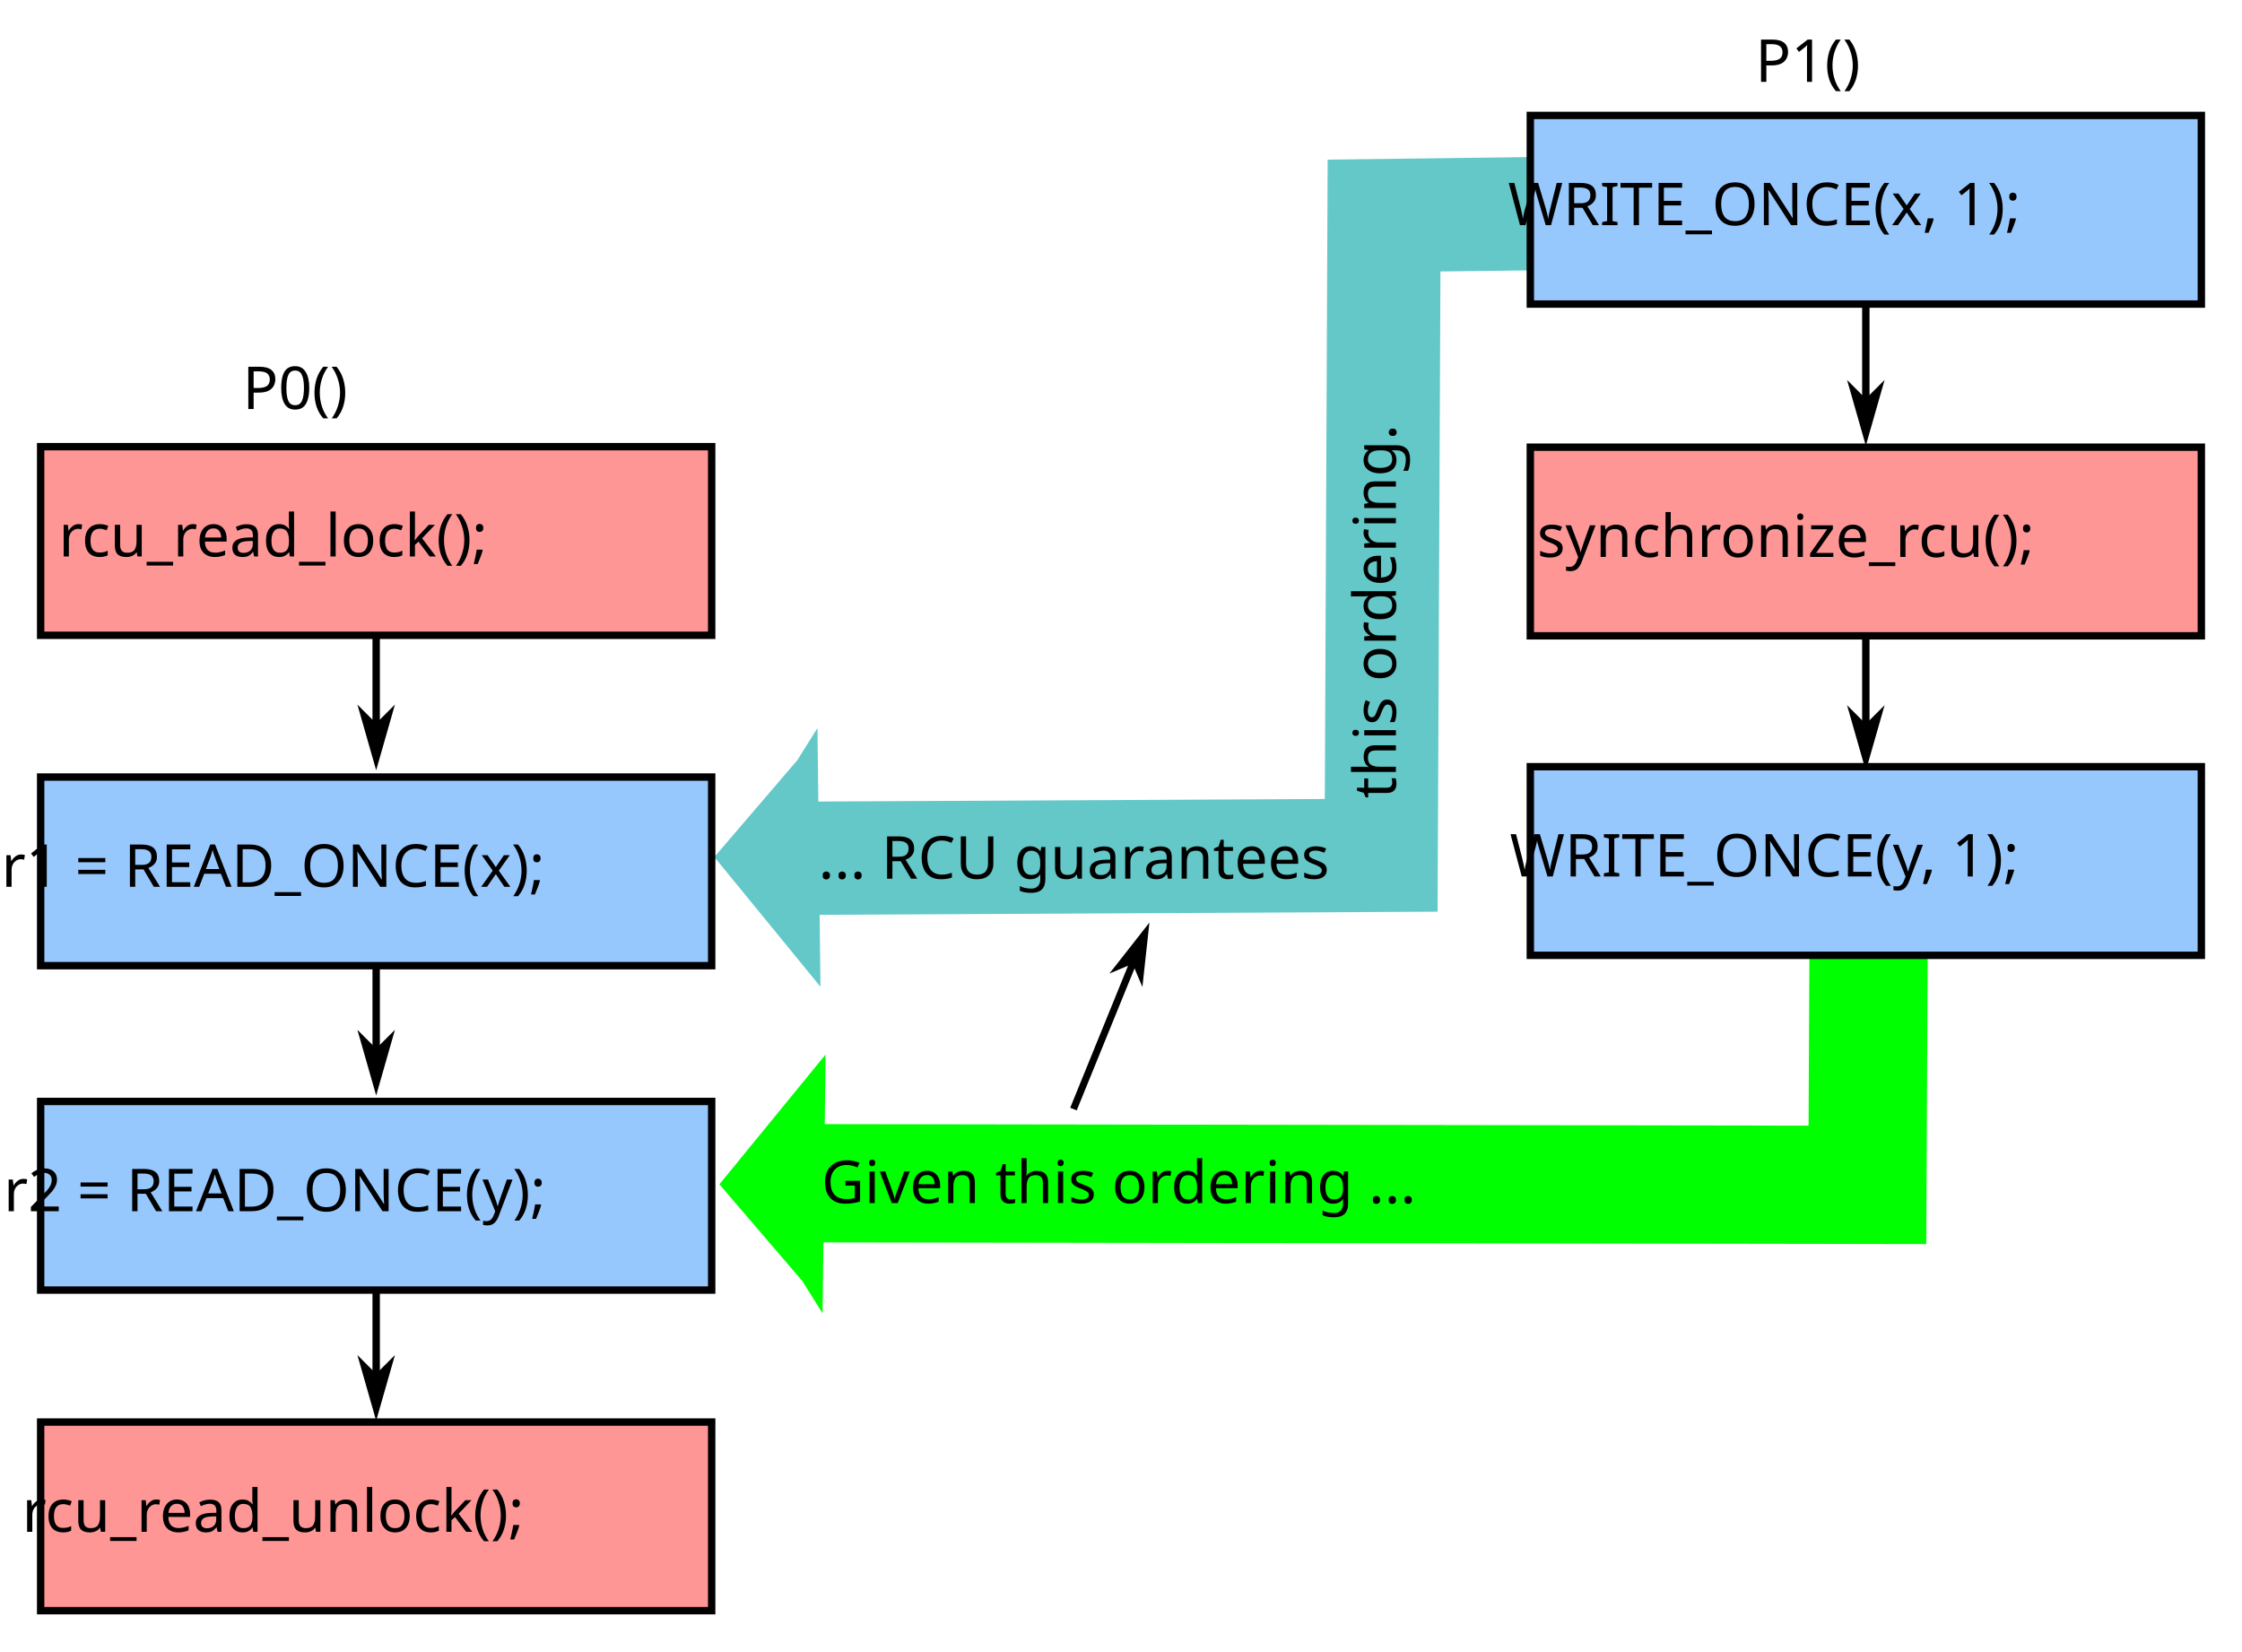
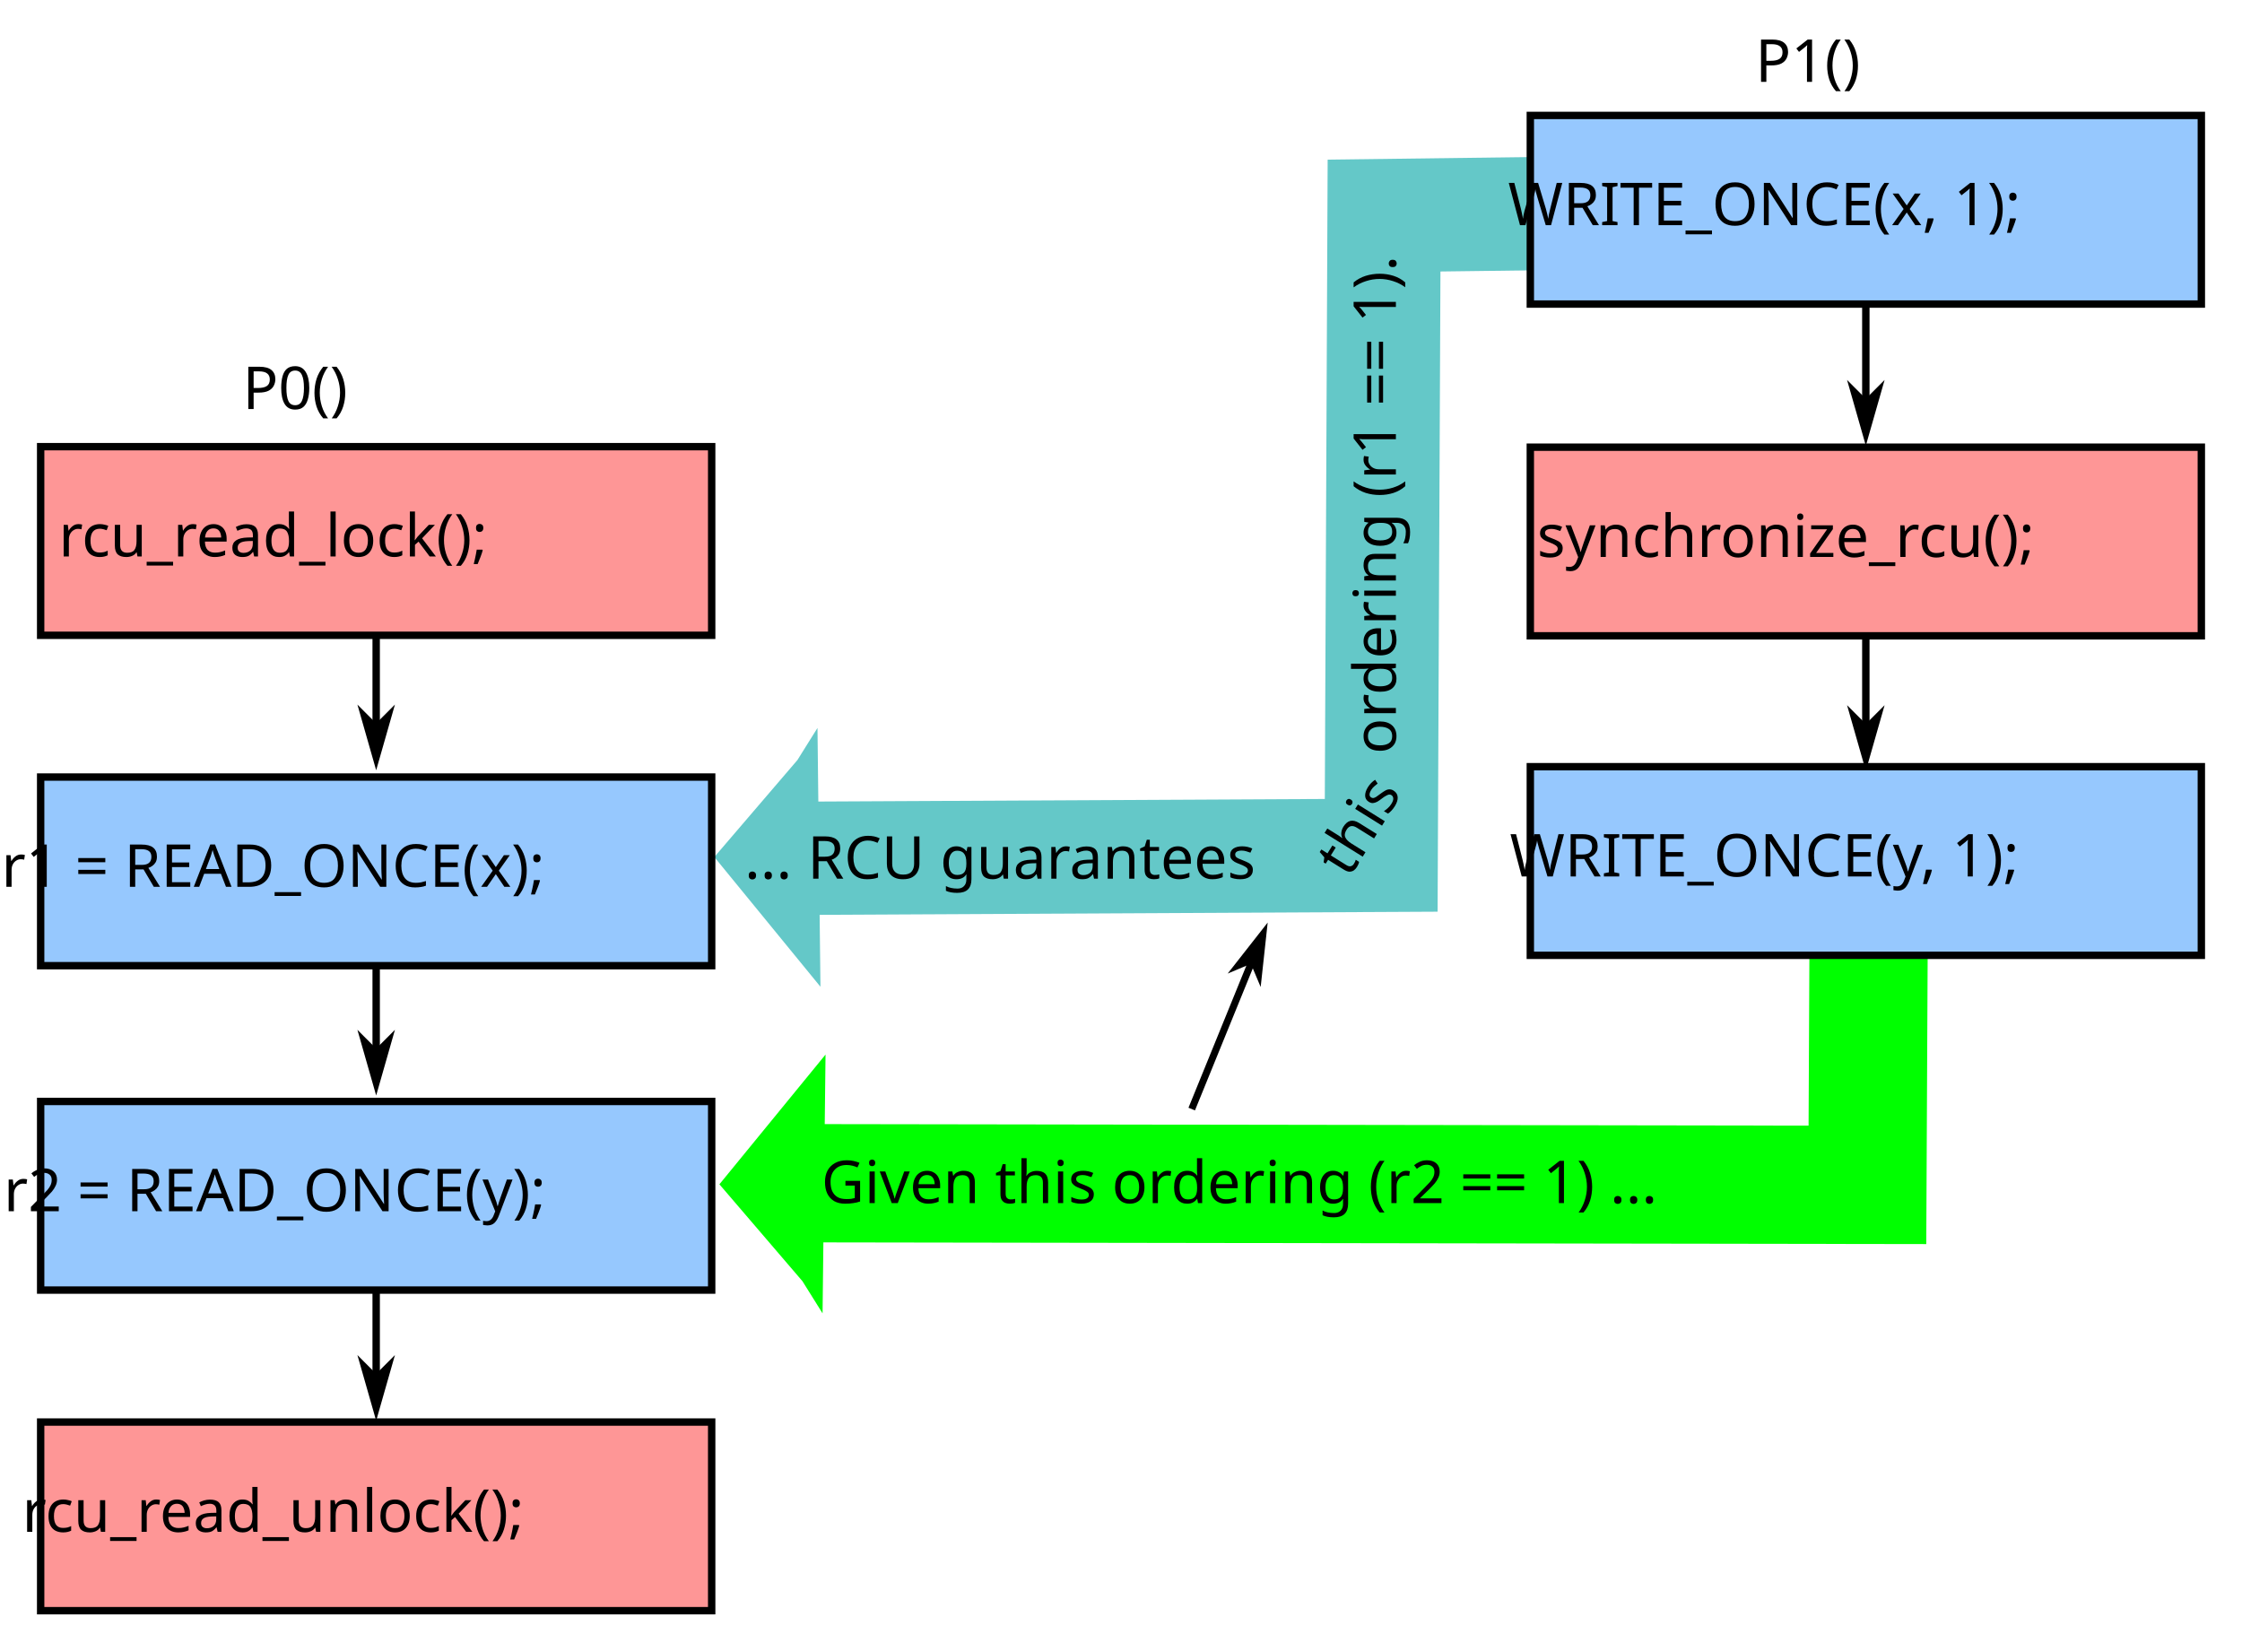
<svg xmlns="http://www.w3.org/2000/svg" width="303.325" height="223.4" id="svg2" version="1.1">
  <defs id="defs4">
    <marker orient="auto" refY="0" refX="0" id="Arrow2Send" style="overflow:visible">
      <path id="path3892" style="fill-rule:evenodd;stroke-width:0.625;stroke-linejoin:round" d="M 8.719,4.034 -2.207,0.016 8.719,-4.002 c -1.745,2.372 -1.735,5.617 -6e-7,8.035 z" transform="matrix(-0.3,0,0,-0.3,0.69,0)" />
    </marker>
    <marker orient="auto" refY="0" refX="0" id="Arrow1Send" style="overflow:visible">
      <path id="path3874" d="M 0,0 5,-5 -12.5,0 5,5 Z" style="fill-rule:evenodd;stroke:#000000;stroke-width:1pt" transform="matrix(-0.2,0,0,-0.2,-1.2,0)" />
    </marker>
    <marker orient="auto" refY="0" refX="0" id="Arrow1Lend" style="overflow:visible">
      <path id="path3862" d="M 0,0 5,-5 -12.5,0 5,5 Z" style="fill-rule:evenodd;stroke:#000000;stroke-width:1pt" transform="matrix(-0.8,0,0,-0.8,-10,0)" />
    </marker>
    <marker orient="auto" refY="0" refX="0" id="Arrow1Mend" style="overflow:visible">
      <path id="path3885" d="M 0,0 5,-5 -12.5,0 5,5 Z" style="fill-rule:evenodd;stroke:#000000;stroke-width:1pt" transform="matrix(-0.4,0,0,-0.4,-4,0)" />
    </marker>
    <marker orient="auto" refY="0" refX="0" id="Arrow1Sstart" style="overflow:visible">
      <path id="path3888" d="M 0,0 5,-5 -12.5,0 5,5 Z" style="fill-rule:evenodd;stroke:#000000;stroke-width:1pt" transform="matrix(0.2,0,0,0.2,1.2,0)" />
    </marker>
    <marker orient="auto" refY="0" refX="0" id="Arrow1Mstart" style="overflow:visible">
      <path id="path3882" d="M 0,0 5,-5 -12.5,0 5,5 Z" style="fill-rule:evenodd;stroke:#000000;stroke-width:1pt" transform="matrix(0.4,0,0,0.4,4,0)" />
    </marker>
    <marker orient="auto" refY="0" refX="0" id="Arrow1Lstart" style="overflow:visible">
      <path id="path3876" d="M 0,0 5,-5 -12.5,0 5,5 Z" style="fill-rule:evenodd;stroke:#000000;stroke-width:1pt" transform="matrix(0.8,0,0,0.8,10,0)" />
    </marker>
    <marker orient="auto" refY="0" refX="0" id="Arrow1Mend-1" style="overflow:visible">
      <path id="path3885-4" d="M 0,0 5,-5 -12.5,0 5,5 Z" style="fill-rule:evenodd;stroke:#000000;stroke-width:1pt" transform="matrix(-0.4,0,0,-0.4,-4,0)" />
    </marker>
    <marker orient="auto" refY="0" refX="0" id="marker939" style="overflow:visible">
      <path id="path937" d="M 0,0 5,-5 -12.5,0 5,5 Z" style="fill-rule:evenodd;stroke:#000000;stroke-width:1pt" transform="matrix(-0.4,0,0,-0.4,-4,0)" />
    </marker>
    <marker orient="auto" refY="0" refX="0" id="Arrow1Mend-1-6" style="overflow:visible">
      <path id="path3885-4-8" d="M 0,0 5,-5 -12.5,0 5,5 Z" style="fill-rule:evenodd;stroke:#000000;stroke-width:1pt" transform="matrix(-0.4,0,0,-0.4,-4,0)" />
    </marker>
    <marker orient="auto" refY="0" refX="0" id="marker1092" style="overflow:visible">
      <path id="path1090" d="M 0,0 5,-5 -12.5,0 5,5 Z" style="fill-rule:evenodd;stroke:#000000;stroke-width:1pt" transform="matrix(-0.4,0,0,-0.4,-4,0)" />
    </marker>
  </defs>
  <g id="layer1" transform="translate(56.73212,-783.1611)">
    <g id="layer2">
      <g transform="translate(0,53.92809)" id="g5416">
        <path id="path5410" d="m 156.217,758.068 -25.698,0.327 -0.385,86.551 -77.839,0.396" style="fill:none;stroke:#64c8c8;stroke-width:15.327;stroke-linecap:butt;stroke-linejoin:miter;stroke-miterlimit:4;stroke-dasharray:none;stroke-opacity:1" />
        <path id="path5414" d="m 53.752,861.303 -0.366,-31.878 -1.832,2.931 -10.992,12.825 z" style="fill:#64c8c8;fill-opacity:1;stroke:#64c8c8;stroke-width:1px;stroke-linecap:butt;stroke-linejoin:miter;stroke-opacity:1" />
        <path style="fill:#00ff00;fill-opacity:1;stroke:#00ff00;stroke-width:1px;stroke-linecap:butt;stroke-linejoin:miter;stroke-opacity:1" d="m 54.44,873.321 -0.366,31.878 -1.832,-2.931 -10.992,-12.825 z" id="path5450" />
        <path style="fill:none;stroke:#00ff00;stroke-width:16;stroke-linecap:butt;stroke-linejoin:miter;stroke-miterlimit:4;stroke-dasharray:none;stroke-opacity:1" d="m 196.066,858.424 -0.151,31.102 -144.937,-0.223" id="path5456" />
-         <text xml:space="preserve" style="font-style:normal;font-variant:normal;font-weight:normal;font-stretch:normal;line-height:0%;font-family:sans-serif;-inkscape-font-specification:Sans;text-align:start;letter-spacing:0px;word-spacing:0px;writing-mode:lr-tb;text-anchor:start;fill:#000000;fill-opacity:1;stroke:none" x="-837.239" y="132.121" id="text5458" transform="rotate(-90)">
-           <tspan x="-837.239" y="132.121" id="tspan5462" style="font-size:8px;line-height:1.25;font-family:sans-serif">this ordering.</tspan>
+         <text xml:space="preserve" style="font-style:normal;font-variant:normal;font-weight:normal;font-stretch:normal;line-height:0%;font-family:sans-serif;-inkscape-font-specification:Sans;text-align:start;letter-spacing:0px;word-spacing:0px;writing-mode:lr-tb;text-anchor:start;fill:#000000;fill-opacity:1;stroke:none" x="-831.239" y="132.121" id="text5458" transform="rotate(-90)">
+           <tspan x="-831.239" y="132.121" id="tspan5462" style="font-size:8px;line-height:1.25;font-family:sans-serif">ordering (r1 == 1).</tspan>
        </text>
        <text id="text5466" y="891.998" x="54.4" style="font-style:normal;font-variant:normal;font-weight:normal;font-stretch:normal;line-height:0%;font-family:sans-serif;-inkscape-font-specification:Sans;text-align:start;letter-spacing:0px;word-spacing:0px;writing-mode:lr-tb;text-anchor:start;fill:#000000;fill-opacity:1;stroke:none" xml:space="preserve">
-           <tspan id="tspan5468" y="891.998" x="54.4" style="font-size:8px;line-height:1.25;font-family:sans-serif">Given this ordering ...</tspan>
+           <tspan id="tspan5468" y="891.998" x="54.4" style="font-size:8px;line-height:1.25;font-family:sans-serif">Given this ordering (r2 == 1) ...</tspan>
        </text>
-         <path style="fill:none;stroke:#000000;stroke-width:0.949px;stroke-linecap:butt;stroke-linejoin:miter;stroke-opacity:1;marker-end:url(#Arrow1Mend)" d="M 88.5,879.271 98.07,855.772" id="path5470" />
-         <text id="text5466-7" y="848.104" x="53.994" style="font-style:normal;font-variant:normal;font-weight:normal;font-stretch:normal;line-height:0%;font-family:sans-serif;-inkscape-font-specification:Sans;text-align:start;letter-spacing:0px;word-spacing:0px;writing-mode:lr-tb;text-anchor:start;fill:#000000;fill-opacity:1;stroke:none" xml:space="preserve">
-           <tspan id="tspan5468-2" y="848.104" x="53.994" style="font-size:8px;line-height:1.25;font-family:sans-serif">... RCU guarantees</tspan>
+         <path style="fill:none;stroke:#000000;stroke-width:0.949px;stroke-linecap:butt;stroke-linejoin:miter;stroke-opacity:1;marker-end:url(#Arrow1Mend)" d="m 104.5,879.271 9.57,-23.499" id="path5470" />
+         <text id="text5466-7" y="848.104" x="43.994" style="font-style:normal;font-variant:normal;font-weight:normal;font-stretch:normal;line-height:0%;font-family:sans-serif;-inkscape-font-specification:Sans;text-align:start;letter-spacing:0px;word-spacing:0px;writing-mode:lr-tb;text-anchor:start;fill:#000000;fill-opacity:1;stroke:none" xml:space="preserve">
+           <tspan id="tspan5468-2" y="848.104" x="43.994" style="font-size:8px;line-height:1.25;font-family:sans-serif">... RCU guarantees</tspan>
+         </text>
+         <text id="text5466-7-3" y="555.256" x="-653.36" style="font-style:normal;font-variant:normal;font-weight:normal;font-stretch:normal;line-height:0%;font-family:sans-serif;-inkscape-font-specification:Sans;text-align:start;letter-spacing:0px;word-spacing:0px;writing-mode:lr-tb;text-anchor:start;fill:#000000;fill-opacity:1;stroke:none" xml:space="preserve" transform="rotate(-58.07345)">
+           <tspan id="tspan5468-2-6" y="555.256" x="-653.36" style="font-size:8px;line-height:1.25;font-family:sans-serif">this</tspan>
        </text>
      </g>
    </g>
    <g transform="translate(0,53.92809)" id="g3022">
      <path style="fill:none;stroke:#000000;stroke-width:1px;stroke-linecap:butt;stroke-linejoin:miter;stroke-opacity:1;marker-end:url(#Arrow1Mend)" d="m -5.839,814.601 v 16.866" id="path5150" />
      <path id="path5346" d="m -5.839,858.601 v 16.866" style="fill:none;stroke:#000000;stroke-width:1px;stroke-linecap:butt;stroke-linejoin:miter;stroke-opacity:1;marker-end:url(#Arrow1Mend)" />
      <path style="fill:none;stroke:#000000;stroke-width:1px;stroke-linecap:butt;stroke-linejoin:miter;stroke-opacity:1;marker-end:url(#Arrow1Mend)" d="m -5.839,902.601 v 16.866" id="path3854" />
      <text xml:space="preserve" style="font-style:normal;font-variant:normal;font-weight:normal;font-stretch:normal;line-height:0%;font-family:sans-serif;-inkscape-font-specification:Sans;text-align:center;letter-spacing:0px;word-spacing:0px;writing-mode:lr-tb;text-anchor:middle;fill:#000000;fill-opacity:1;stroke:none" x="-5.888" y="784.566" id="text3259">
        <tspan id="tspan3261" x="-5.888" y="784.566" style="font-size:8px;line-height:1.25;font-family:sans-serif">P0()</tspan>
      </text>
      <g id="g4938" transform="translate(-50.96141,9.274268)">
        <rect style="fill:#fe9696;fill-opacity:1;stroke:#000000;stroke-width:1;stroke-miterlimit:4;stroke-dasharray:none;stroke-dashoffset:0;stroke-opacity:1" id="rect4946-4-0" width="90.785" height="25.519" x="-0.271" y="780.386" />
        <text xml:space="preserve" style="font-style:normal;font-variant:normal;font-weight:normal;font-stretch:normal;line-height:0%;font-family:sans-serif;-inkscape-font-specification:Sans;text-align:start;letter-spacing:0px;word-spacing:0px;writing-mode:lr-tb;text-anchor:start;fill:#000000;fill-opacity:1;stroke:none" x="45.225" y="795.241" id="text4948-7">
          <tspan x="45.225" y="795.241" id="tspan4952-0" style="font-size:8px;line-height:1.25;font-family:sans-serif;text-align:center;text-anchor:middle">rcu_read_lock();</tspan>
        </text>
      </g>
      <g id="g4944" transform="translate(-50.96141,53.27427)">
        <rect style="fill:#96c8fe;fill-opacity:1;stroke:#000000;stroke-width:1;stroke-miterlimit:4;stroke-dasharray:none;stroke-dashoffset:0;stroke-opacity:1" id="rect4946" width="90.785" height="25.519" x="-26.935" y="40.741" transform="translate(26.664,740.3406)" />
        <text xml:space="preserve" style="font-style:normal;font-variant:normal;font-weight:normal;font-stretch:normal;line-height:0%;font-family:sans-serif;-inkscape-font-specification:Sans;text-align:start;letter-spacing:0px;word-spacing:0px;writing-mode:lr-tb;text-anchor:start;fill:#000000;fill-opacity:1;stroke:none" x="45.225" y="795.933" id="text4948">
          <tspan x="45.225" y="795.933" id="tspan4952" style="font-size:8px;line-height:1.25;font-family:sans-serif;text-align:center;text-anchor:middle">r1 = READ_ONCE(x);</tspan>
        </text>
      </g>
      <g id="g5348" transform="translate(-55.81678,97.27427)">
        <rect style="fill:#96c8fe;fill-opacity:1;stroke:#000000;stroke-width:1;stroke-miterlimit:4;stroke-dasharray:none;stroke-dashoffset:0;stroke-opacity:1" id="rect4946-4" width="90.785" height="25.519" x="4.585" y="780.968" />
        <text xml:space="preserve" style="font-style:normal;font-variant:normal;font-weight:normal;font-stretch:normal;line-height:0%;font-family:sans-serif;-inkscape-font-specification:Sans;text-align:start;letter-spacing:0px;word-spacing:0px;writing-mode:lr-tb;text-anchor:start;fill:#000000;fill-opacity:1;stroke:none" x="50.311" y="795.819" id="text5352">
          <tspan x="50.311" y="795.819" id="tspan5356" style="font-size:8px;line-height:1.25;font-family:sans-serif;text-align:center;text-anchor:middle">r2 = READ_ONCE(y);</tspan>
        </text>
      </g>
      <g id="g4938-7" transform="translate(-50.96141,141.2285)">
        <rect style="fill:#fe9696;fill-opacity:1;stroke:#000000;stroke-width:1;stroke-miterlimit:4;stroke-dasharray:none;stroke-dashoffset:0;stroke-opacity:1" id="rect4946-4-0-9" width="90.785" height="25.519" x="-0.271" y="780.386" />
        <text xml:space="preserve" style="font-style:normal;font-variant:normal;font-weight:normal;font-stretch:normal;line-height:0%;font-family:sans-serif;-inkscape-font-specification:Sans;text-align:start;letter-spacing:0px;word-spacing:0px;writing-mode:lr-tb;text-anchor:start;fill:#000000;fill-opacity:1;stroke:none" x="45.225" y="795.241" id="text4948-7-7">
          <tspan x="45.225" y="795.241" id="tspan4952-0-6" style="font-size:8px;line-height:1.25;font-family:sans-serif;text-align:center;text-anchor:middle">rcu_read_unlock();</tspan>
        </text>
      </g>
    </g>
    <text xml:space="preserve" style="font-style:normal;font-variant:normal;font-weight:normal;font-stretch:normal;line-height:0%;font-family:sans-serif;-inkscape-font-specification:Sans;text-align:center;letter-spacing:0px;word-spacing:0px;writing-mode:lr-tb;text-anchor:middle;fill:#000000;fill-opacity:1;stroke:none" x="195.651" y="794.231" id="text3267">
      <tspan id="tspan3269" x="195.651" y="794.231" style="font-size:8px;line-height:1.25;font-family:sans-serif">P1()</tspan>
    </text>
    <g transform="translate(114.8813,15.96546)" id="g5360-6">
      <g id="g5348-5" transform="translate(30.84155,1.844585)">
        <rect style="fill:#96c8fe;fill-opacity:1;stroke:#000000;stroke-width:1;stroke-miterlimit:4;stroke-dasharray:none;stroke-dashoffset:0;stroke-opacity:1" id="rect4946-4-8" width="90.785" height="25.519" x="4.585" y="780.968" />
        <text xml:space="preserve" style="font-style:normal;font-variant:normal;font-weight:normal;font-stretch:normal;line-height:0%;font-family:sans-serif;-inkscape-font-specification:Sans;text-align:start;letter-spacing:0px;word-spacing:0px;writing-mode:lr-tb;text-anchor:start;fill:#000000;fill-opacity:1;stroke:none" x="50.311" y="795.819" id="text5352-8">
          <tspan x="50.311" y="795.819" id="tspan5356-4" style="font-size:8px;line-height:1.25;font-family:sans-serif;text-align:center;text-anchor:middle">WRITE_ONCE(x, 1);</tspan>
        </text>
      </g>
    </g>
    <path id="path5380-9" d="M 195.7,824.613 V 841.479" style="fill:none;stroke:#000000;stroke-width:1px;stroke-linecap:butt;stroke-linejoin:miter;stroke-opacity:1;marker-end:url(#Arrow1Mend-1-6)" />
    <path style="fill:none;stroke:#000000;stroke-width:1px;stroke-linecap:butt;stroke-linejoin:miter;stroke-opacity:1;marker-end:url(#Arrow1Mend-1-6)" d="M 195.7,868.613 V 885.479" id="path5382-4" />
    <g transform="translate(114.8813,104.0699)" id="g5360-5">
      <g id="g5348-5-6" transform="translate(30.84155,1.844585)">
        <rect style="fill:#96c8fe;fill-opacity:1;stroke:#000000;stroke-width:1;stroke-miterlimit:4;stroke-dasharray:none;stroke-dashoffset:0;stroke-opacity:1" id="rect4946-4-8-5" width="90.785" height="25.519" x="4.585" y="780.968" />
        <text xml:space="preserve" style="font-style:normal;font-variant:normal;font-weight:normal;font-stretch:normal;line-height:0%;font-family:sans-serif;-inkscape-font-specification:Sans;text-align:start;letter-spacing:0px;word-spacing:0px;writing-mode:lr-tb;text-anchor:start;fill:#000000;fill-opacity:1;stroke:none" x="50.311" y="795.819" id="text5352-8-6">
          <tspan x="50.311" y="795.819" id="tspan5356-4-8" style="font-size:8px;line-height:1.25;font-family:sans-serif;text-align:center;text-anchor:middle">WRITE_ONCE(y, 1);</tspan>
        </text>
      </g>
    </g>
    <g id="g4938-7-4" transform="translate(150.5782,63.27263)">
      <rect style="fill:#fe9696;fill-opacity:1;stroke:#000000;stroke-width:1;stroke-miterlimit:4;stroke-dasharray:none;stroke-dashoffset:0;stroke-opacity:1" id="rect4946-4-0-9-8" width="90.785" height="25.519" x="-0.271" y="780.386" />
      <text xml:space="preserve" style="font-style:normal;font-variant:normal;font-weight:normal;font-stretch:normal;line-height:0%;font-family:sans-serif;-inkscape-font-specification:Sans;text-align:start;letter-spacing:0px;word-spacing:0px;writing-mode:lr-tb;text-anchor:start;fill:#000000;fill-opacity:1;stroke:none" x="45.225" y="795.241" id="text4948-7-7-8">
        <tspan x="45.225" y="795.241" id="tspan4952-0-6-3" style="font-size:8px;line-height:1.25;font-family:sans-serif;text-align:center;text-anchor:middle">synchronize_rcu();</tspan>
      </text>
    </g>
  </g>
</svg>
